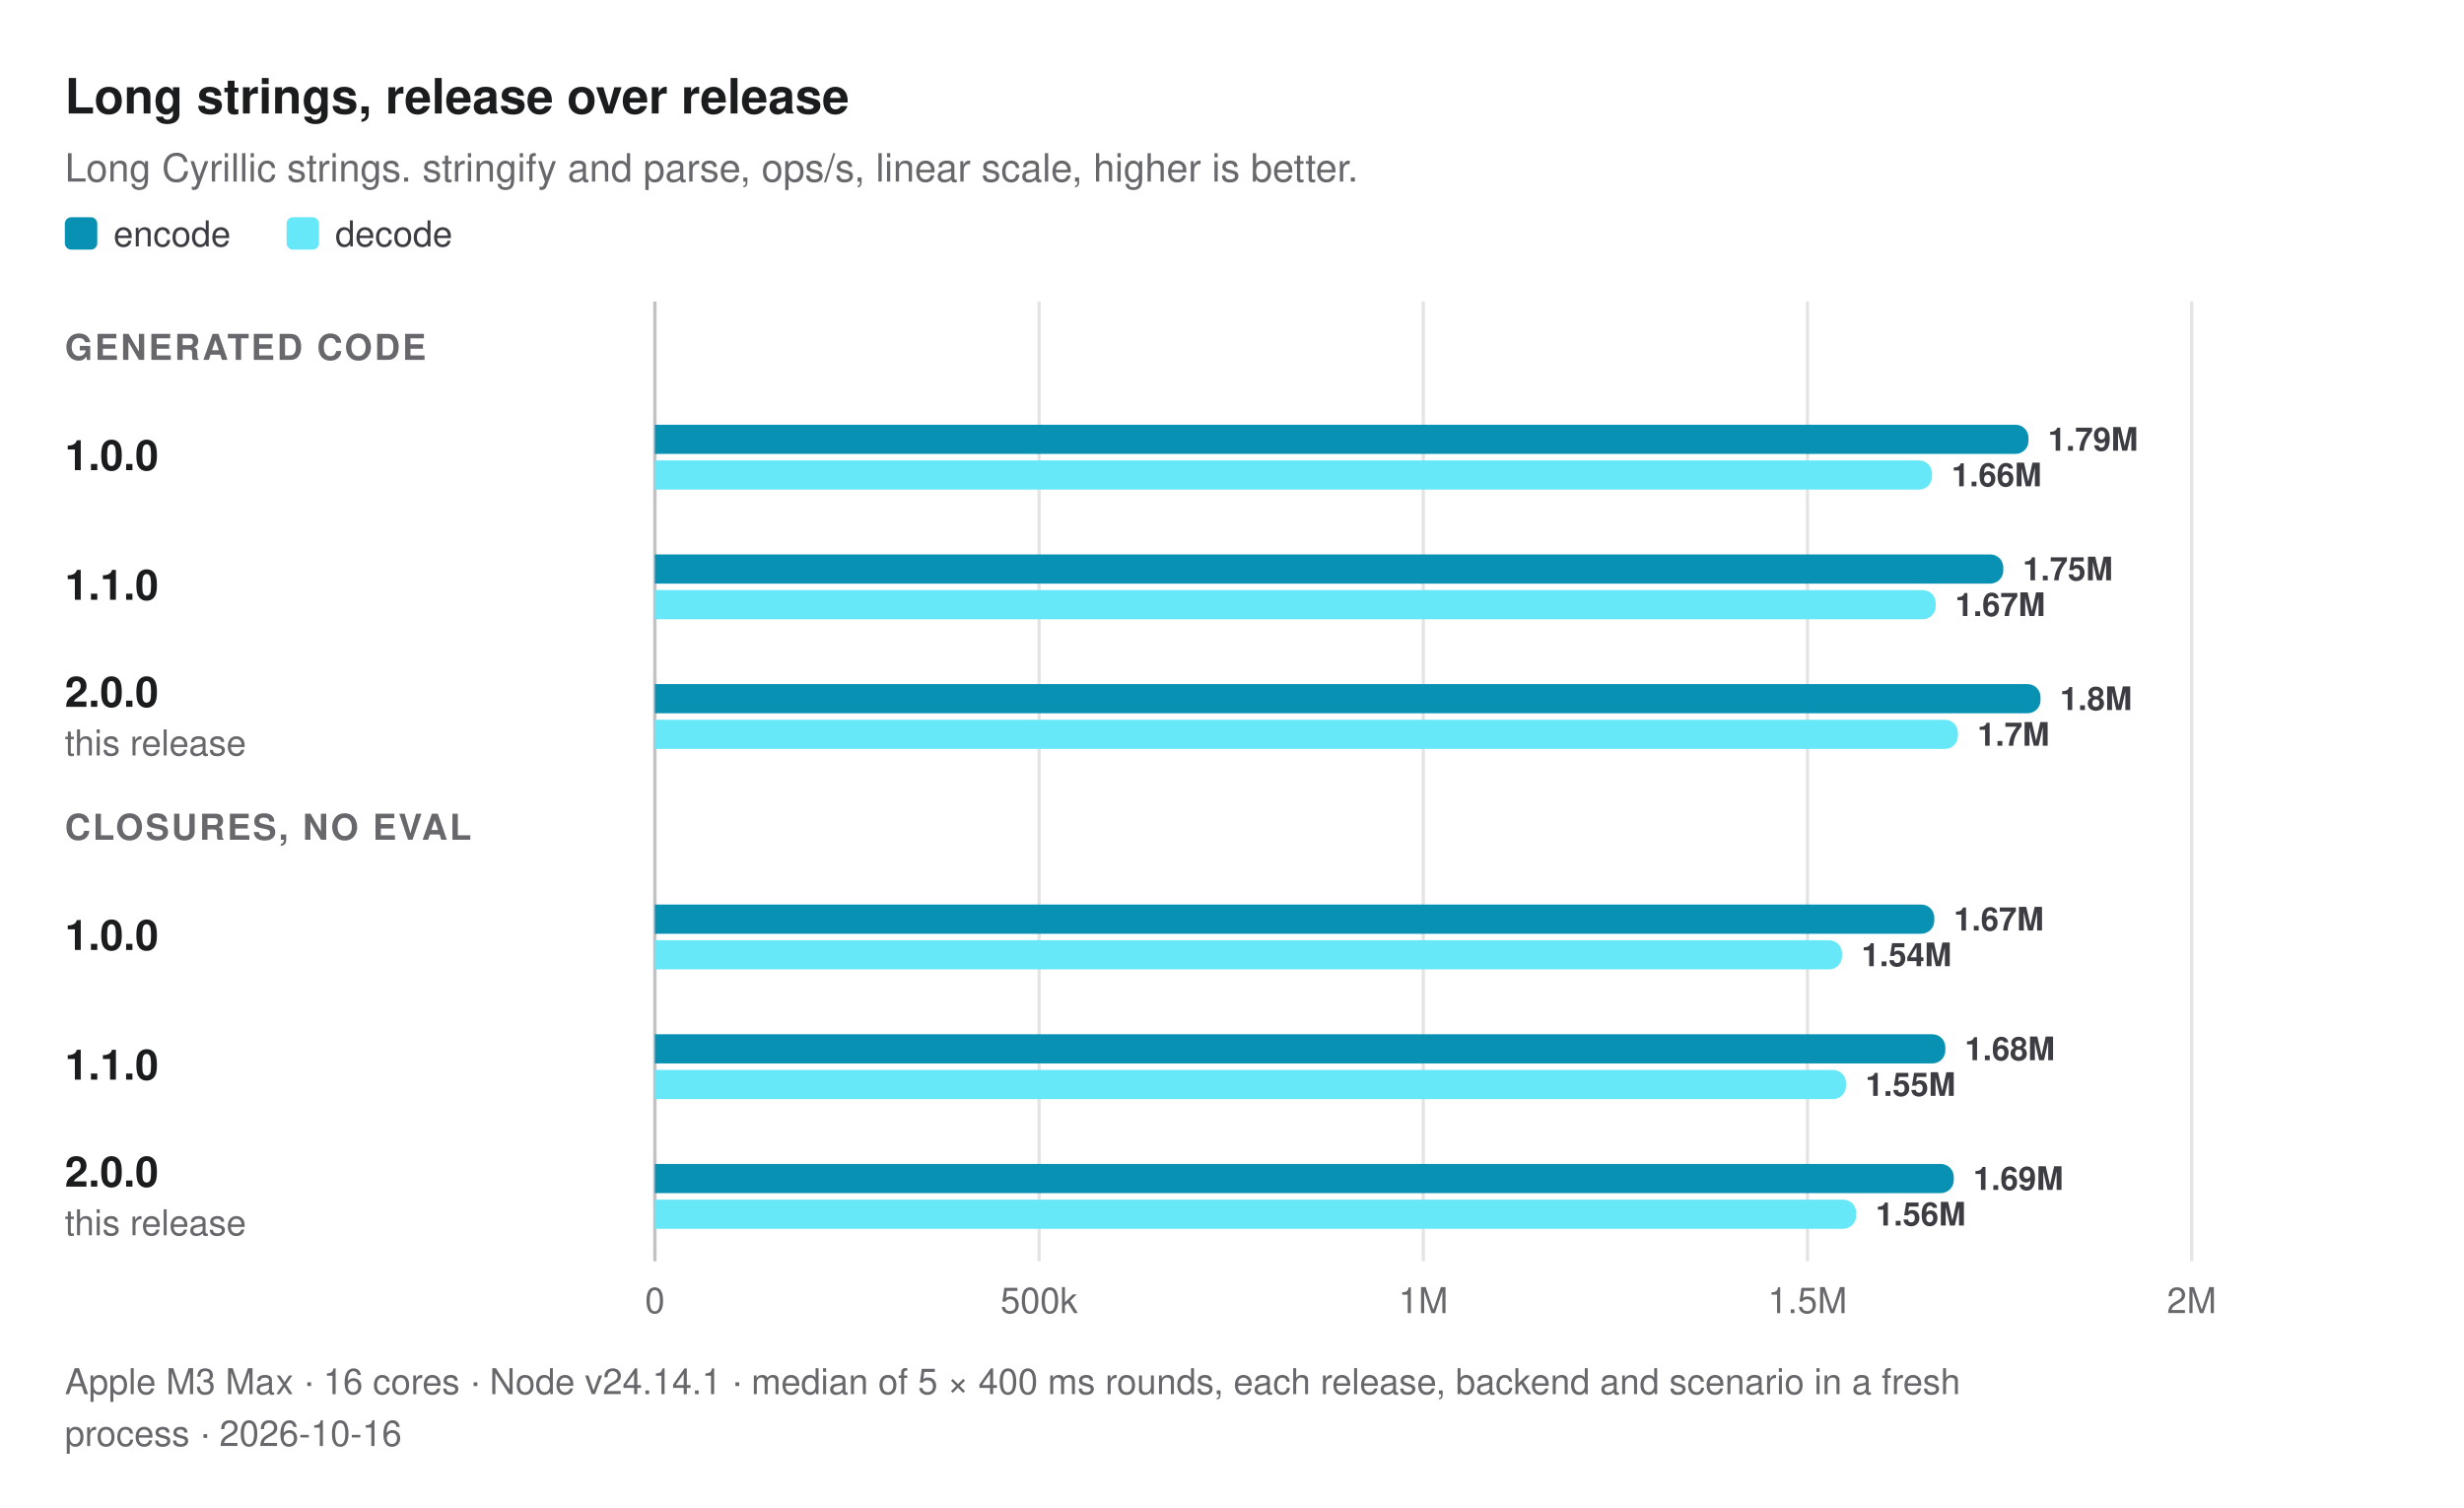
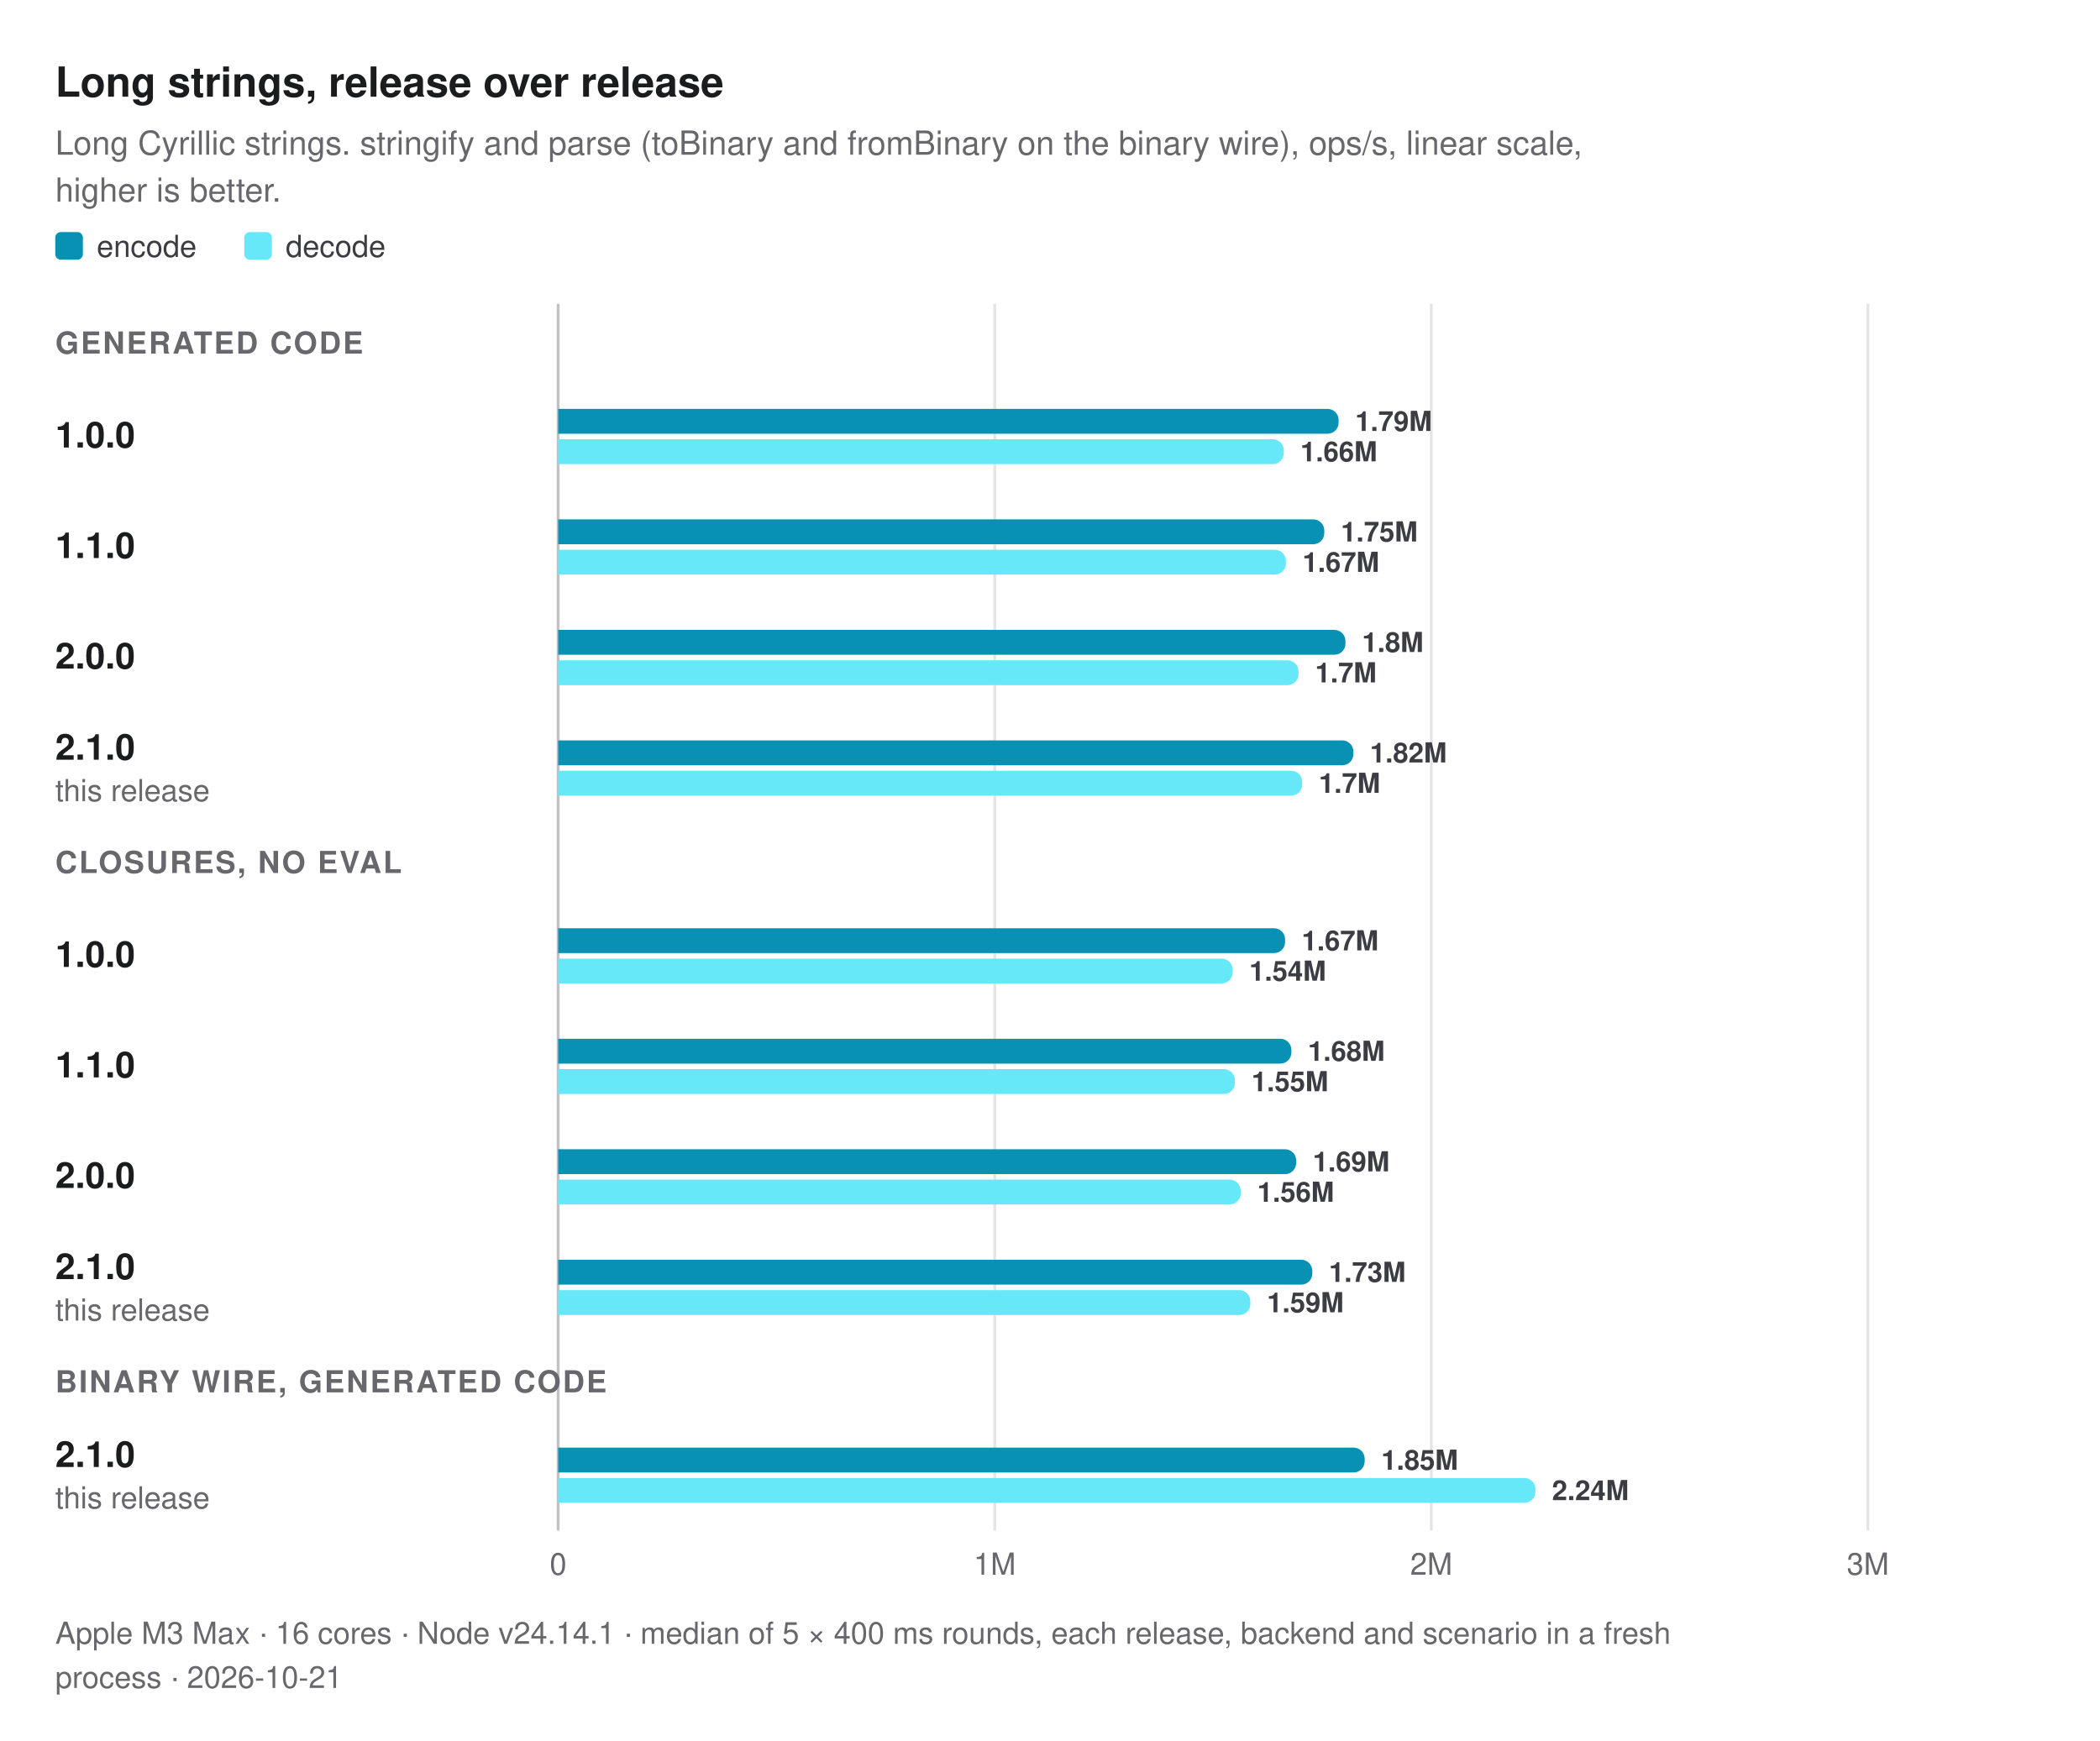
- <svg xmlns="http://www.w3.org/2000/svg" width="760" height="465" viewBox="0 0 760 465" role="img" aria-label="Long strings, release over release. Long Cyrillic strings. stringify and parse, ops/s, linear scale, higher is better.">
+ <svg xmlns="http://www.w3.org/2000/svg" width="760" height="630" viewBox="0 0 760 630" role="img" aria-label="Long strings, release over release. Long Cyrillic strings. stringify and parse (toBinary and fromBinary on the binary wire), ops/s, linear scale, higher is better.">
  <style>
  text { font-family: -apple-system, BlinkMacSystemFont, "Segoe UI", Helvetica, Arial, sans-serif; }
  .title { font-size: 15px; font-weight: 700; fill: #1b1c1e; }
  .subtitle, .caption { font-size: 12px; fill: #67676c; }
  .caption { font-size: 11px; }
  .group { font-size: 11px; font-weight: 600; letter-spacing: 0.06em; fill: #67676c; }
  .label { font-size: 13px; font-weight: 600; fill: #1b1c1e; }
  .label.primary, .label.secondary { font-weight: 700; }
  .sublabel { font-size: 11px; fill: #67676c; }
  .value { font-size: 12px; font-weight: 600; fill: #3c3c43; font-variant-numeric: tabular-nums; }
  .value.small { font-size: 10px; }
  .legend { font-size: 11px; fill: #3c3c43; }
  .tick { font-size: 11px; fill: #67676c; font-variant-numeric: tabular-nums; }
  .grid { stroke: #e4e4e7; stroke-width: 1; }
  .axis { stroke: #c2c2c4; stroke-width: 1; }
  .ref { stroke: #67676c; stroke-width: 1; stroke-dasharray: 3 3; }
  .bar { fill: #c9cad1; }
  .bar.primary { fill: #0891b2; }
  .bar.secondary { fill: #67e8f9; }
  @media (prefers-color-scheme: dark) {
    .title, .label { fill: #dfdfd6; }
    .subtitle, .caption, .group, .sublabel, .tick { fill: #98989f; }
    .value, .legend { fill: #c2c2c4; }
    .grid { stroke: #2e2e32; }
    .axis { stroke: #48484c; }
    .ref { stroke: #98989f; }
    .bar { fill: #4a4b53; }
    .bar.primary { fill: #22d3ee; }
    .bar.secondary { fill: #0e7490; }
  }
</style>
  <text class="title" x="20" y="35">Long strings, release over release</text>
-   <text class="subtitle" x="20" y="56">Long Cyrillic strings. stringify and parse, ops/s, linear scale, higher is better.</text>
-   <rect class="bar primary" x="20" y="67" width="10" height="10" rx="2" />
-   <text class="legend" x="35" y="76">encode</text>
-   <rect class="bar secondary" x="88.4" y="67" width="10" height="10" rx="2" />
-   <text class="legend" x="103.4" y="76">decode</text>
-   <line class="grid" x1="202" y1="93" x2="202" y2="389" />
-   <text class="tick" x="202" y="405" text-anchor="middle">0</text>
-   <line class="grid" x1="320.5" y1="93" x2="320.5" y2="389" />
-   <text class="tick" x="320.5" y="405" text-anchor="middle">500k</text>
-   <line class="grid" x1="439" y1="93" x2="439" y2="389" />
-   <text class="tick" x="439" y="405" text-anchor="middle">1M</text>
-   <line class="grid" x1="557.5" y1="93" x2="557.5" y2="389" />
-   <text class="tick" x="557.5" y="405" text-anchor="middle">1.5M</text>
-   <line class="grid" x1="676" y1="93" x2="676" y2="389" />
-   <text class="tick" x="676" y="405" text-anchor="middle">2M</text>
-   <line class="axis" x1="202" y1="93" x2="202" y2="389" />
-   <text class="group" x="20" y="111">GENERATED CODE</text>
+   <text class="subtitle" x="20" y="56">Long Cyrillic strings. stringify and parse (toBinary and fromBinary on the binary wire), ops/s, linear scale,</text>
+   <text class="subtitle" x="20" y="73">higher is better.</text>
+   <rect class="bar primary" x="20" y="84" width="10" height="10" rx="2" />
+   <text class="legend" x="35" y="93">encode</text>
+   <rect class="bar secondary" x="88.4" y="84" width="10" height="10" rx="2" />
+   <text class="legend" x="103.4" y="93">decode</text>
+   <line class="grid" x1="202" y1="110" x2="202" y2="554" />
+   <text class="tick" x="202" y="570" text-anchor="middle">0</text>
+   <line class="grid" x1="360" y1="110" x2="360" y2="554" />
+   <text class="tick" x="360" y="570" text-anchor="middle">1M</text>
+   <line class="grid" x1="518" y1="110" x2="518" y2="554" />
+   <text class="tick" x="518" y="570" text-anchor="middle">2M</text>
+   <line class="grid" x1="676" y1="110" x2="676" y2="554" />
+   <text class="tick" x="676" y="570" text-anchor="middle">3M</text>
+   <line class="axis" x1="202" y1="110" x2="202" y2="554" />
+   <text class="group" x="20" y="128">GENERATED CODE</text>
  <g>
-     <text class="label" x="20" y="145">1.0.0</text>
-     <path class="bar primary" d="M202,131H621.673A4,4 0 0 1 625.673,135V136A4,4 0 0 1 621.673,140H202Z" />
-     <text class="value small" x="631.673" y="139">1.79M</text>
-     <path class="bar secondary" d="M202,142H591.924A4,4 0 0 1 595.924,146V147A4,4 0 0 1 591.924,151H202Z" />
-     <text class="value small" x="601.924" y="150">1.66M</text>
+     <text class="label" x="20" y="162">1.0.0</text>
+     <path class="bar primary" d="M202,148H480.449A4,4 0 0 1 484.449,152V153A4,4 0 0 1 480.449,157H202Z" />
+     <text class="value small" x="490.449" y="156">1.79M</text>
+     <path class="bar secondary" d="M202,159H460.616A4,4 0 0 1 464.616,163V164A4,4 0 0 1 460.616,168H202Z" />
+     <text class="value small" x="470.616" y="167">1.66M</text>
  </g>
  <g>
-     <text class="label" x="20" y="185">1.1.0</text>
-     <path class="bar primary" d="M202,171H613.899A4,4 0 0 1 617.899,175V176A4,4 0 0 1 613.899,180H202Z" />
-     <text class="value small" x="623.899" y="179">1.75M</text>
-     <path class="bar secondary" d="M202,182H593.05A4,4 0 0 1 597.05,186V187A4,4 0 0 1 593.05,191H202Z" />
-     <text class="value small" x="603.05" y="190">1.67M</text>
+     <text class="label" x="20" y="202">1.1.0</text>
+     <path class="bar primary" d="M202,188H475.266A4,4 0 0 1 479.266,192V193A4,4 0 0 1 475.266,197H202Z" />
+     <text class="value small" x="485.266" y="196">1.75M</text>
+     <path class="bar secondary" d="M202,199H461.367A4,4 0 0 1 465.367,203V204A4,4 0 0 1 461.367,208H202Z" />
+     <text class="value small" x="471.367" y="207">1.67M</text>
  </g>
  <g>
-     <text class="label" x="20" y="218">2.0.0</text>
-     <text class="sublabel" x="20" y="233">this release</text>
-     <path class="bar primary" d="M202,211H625.382A4,4 0 0 1 629.382,215V216A4,4 0 0 1 625.382,220H202Z" />
-     <text class="value small" x="635.382" y="219">1.8M</text>
-     <path class="bar secondary" d="M202,222H599.911A4,4 0 0 1 603.911,226V227A4,4 0 0 1 599.911,231H202Z" />
-     <text class="value small" x="609.911" y="230">1.7M</text>
-   </g>
-   <text class="group" x="20" y="259">CLOSURES, NO EVAL</text>
-   <g>
-     <text class="label" x="20" y="293">1.0.0</text>
-     <path class="bar primary" d="M202,279H592.615A4,4 0 0 1 596.615,283V284A4,4 0 0 1 592.615,288H202Z" />
-     <text class="value small" x="602.615" y="287">1.67M</text>
-     <path class="bar secondary" d="M202,290H564.159A4,4 0 0 1 568.159,294V295A4,4 0 0 1 564.159,299H202Z" />
-     <text class="value small" x="574.159" y="298">1.54M</text>
+     <text class="label" x="20" y="242">2.0.0</text>
+     <path class="bar primary" d="M202,228H482.921A4,4 0 0 1 486.921,232V233A4,4 0 0 1 482.921,237H202Z" />
+     <text class="value small" x="492.921" y="236">1.8M</text>
+     <path class="bar secondary" d="M202,239H465.94A4,4 0 0 1 469.94,243V244A4,4 0 0 1 465.94,248H202Z" />
+     <text class="value small" x="475.94" y="247">1.7M</text>
  </g>
  <g>
-     <text class="label" x="20" y="333">1.1.0</text>
-     <path class="bar primary" d="M202,319H596.025A4,4 0 0 1 600.025,323V324A4,4 0 0 1 596.025,328H202Z" />
-     <text class="value small" x="606.025" y="327">1.68M</text>
-     <path class="bar secondary" d="M202,330H565.385A4,4 0 0 1 569.385,334V335A4,4 0 0 1 565.385,339H202Z" />
-     <text class="value small" x="575.385" y="338">1.55M</text>
+     <text class="label" x="20" y="275">2.1.0</text>
+     <text class="sublabel" x="20" y="290">this release</text>
+     <path class="bar primary" d="M202,268H485.797A4,4 0 0 1 489.797,272V273A4,4 0 0 1 485.797,277H202Z" />
+     <text class="value small" x="495.797" y="276">1.82M</text>
+     <path class="bar secondary" d="M202,279H467.28A4,4 0 0 1 471.28,283V284A4,4 0 0 1 467.28,288H202Z" />
+     <text class="value small" x="477.28" y="287">1.7M</text>
+   </g>
+   <text class="group" x="20" y="316">CLOSURES, NO EVAL</text>
+   <g>
+     <text class="label" x="20" y="350">1.0.0</text>
+     <path class="bar primary" d="M202,336H461.077A4,4 0 0 1 465.077,340V341A4,4 0 0 1 461.077,345H202Z" />
+     <text class="value small" x="471.077" y="344">1.67M</text>
+     <path class="bar secondary" d="M202,347H442.106A4,4 0 0 1 446.106,351V352A4,4 0 0 1 442.106,356H202Z" />
+     <text class="value small" x="452.106" y="355">1.54M</text>
  </g>
  <g>
-     <text class="label" x="20" y="366">2.0.0</text>
-     <text class="sublabel" x="20" y="381">this release</text>
-     <path class="bar primary" d="M202,359H598.628A4,4 0 0 1 602.628,363V364A4,4 0 0 1 598.628,368H202Z" />
-     <text class="value small" x="608.628" y="367">1.69M</text>
-     <path class="bar secondary" d="M202,370H568.522A4,4 0 0 1 572.522,374V375A4,4 0 0 1 568.522,379H202Z" />
-     <text class="value small" x="578.522" y="378">1.56M</text>
+     <text class="label" x="20" y="390">1.1.0</text>
+     <path class="bar primary" d="M202,376H463.35A4,4 0 0 1 467.35,380V381A4,4 0 0 1 463.35,385H202Z" />
+     <text class="value small" x="473.35" y="384">1.68M</text>
+     <path class="bar secondary" d="M202,387H442.923A4,4 0 0 1 446.923,391V392A4,4 0 0 1 442.923,396H202Z" />
+     <text class="value small" x="452.923" y="395">1.55M</text>
  </g>
-   <text class="caption" x="20" y="430">Apple M3 Max · 16 cores · Node v24.14.1 · median of 5 × 400 ms rounds, each release, backend and scenario in a fresh</text>
-   <text class="caption" x="20" y="446">process · 2026-10-16</text>
+   <g>
+     <text class="label" x="20" y="430">2.0.0</text>
+     <path class="bar primary" d="M202,416H465.085A4,4 0 0 1 469.085,420V421A4,4 0 0 1 465.085,425H202Z" />
+     <text class="value small" x="475.085" y="424">1.69M</text>
+     <path class="bar secondary" d="M202,427H445.015A4,4 0 0 1 449.015,431V432A4,4 0 0 1 445.015,436H202Z" />
+     <text class="value small" x="455.015" y="435">1.56M</text>
+   </g>
+   <g>
+     <text class="label" x="20" y="463">2.1.0</text>
+     <text class="sublabel" x="20" y="478">this release</text>
+     <path class="bar primary" d="M202,456H470.932A4,4 0 0 1 474.932,460V461A4,4 0 0 1 470.932,465H202Z" />
+     <text class="value small" x="480.932" y="464">1.73M</text>
+     <path class="bar secondary" d="M202,467H448.51A4,4 0 0 1 452.51,471V472A4,4 0 0 1 448.51,476H202Z" />
+     <text class="value small" x="458.51" y="475">1.59M</text>
+   </g>
+   <text class="group" x="20" y="504">BINARY WIRE, GENERATED CODE</text>
+   <g>
+     <text class="label" x="20" y="531">2.1.0</text>
+     <text class="sublabel" x="20" y="546">this release</text>
+     <path class="bar primary" d="M202,524H489.879A4,4 0 0 1 493.879,528V529A4,4 0 0 1 489.879,533H202Z" />
+     <text class="value small" x="499.879" y="532">1.85M</text>
+     <path class="bar secondary" d="M202,535H551.674A4,4 0 0 1 555.674,539V540A4,4 0 0 1 551.674,544H202Z" />
+     <text class="value small" x="561.674" y="543">2.24M</text>
+   </g>
+   <text class="caption" x="20" y="595">Apple M3 Max · 16 cores · Node v24.14.1 · median of 5 × 400 ms rounds, each release, backend and scenario in a fresh</text>
+   <text class="caption" x="20" y="611">process · 2026-10-21</text>
</svg>
